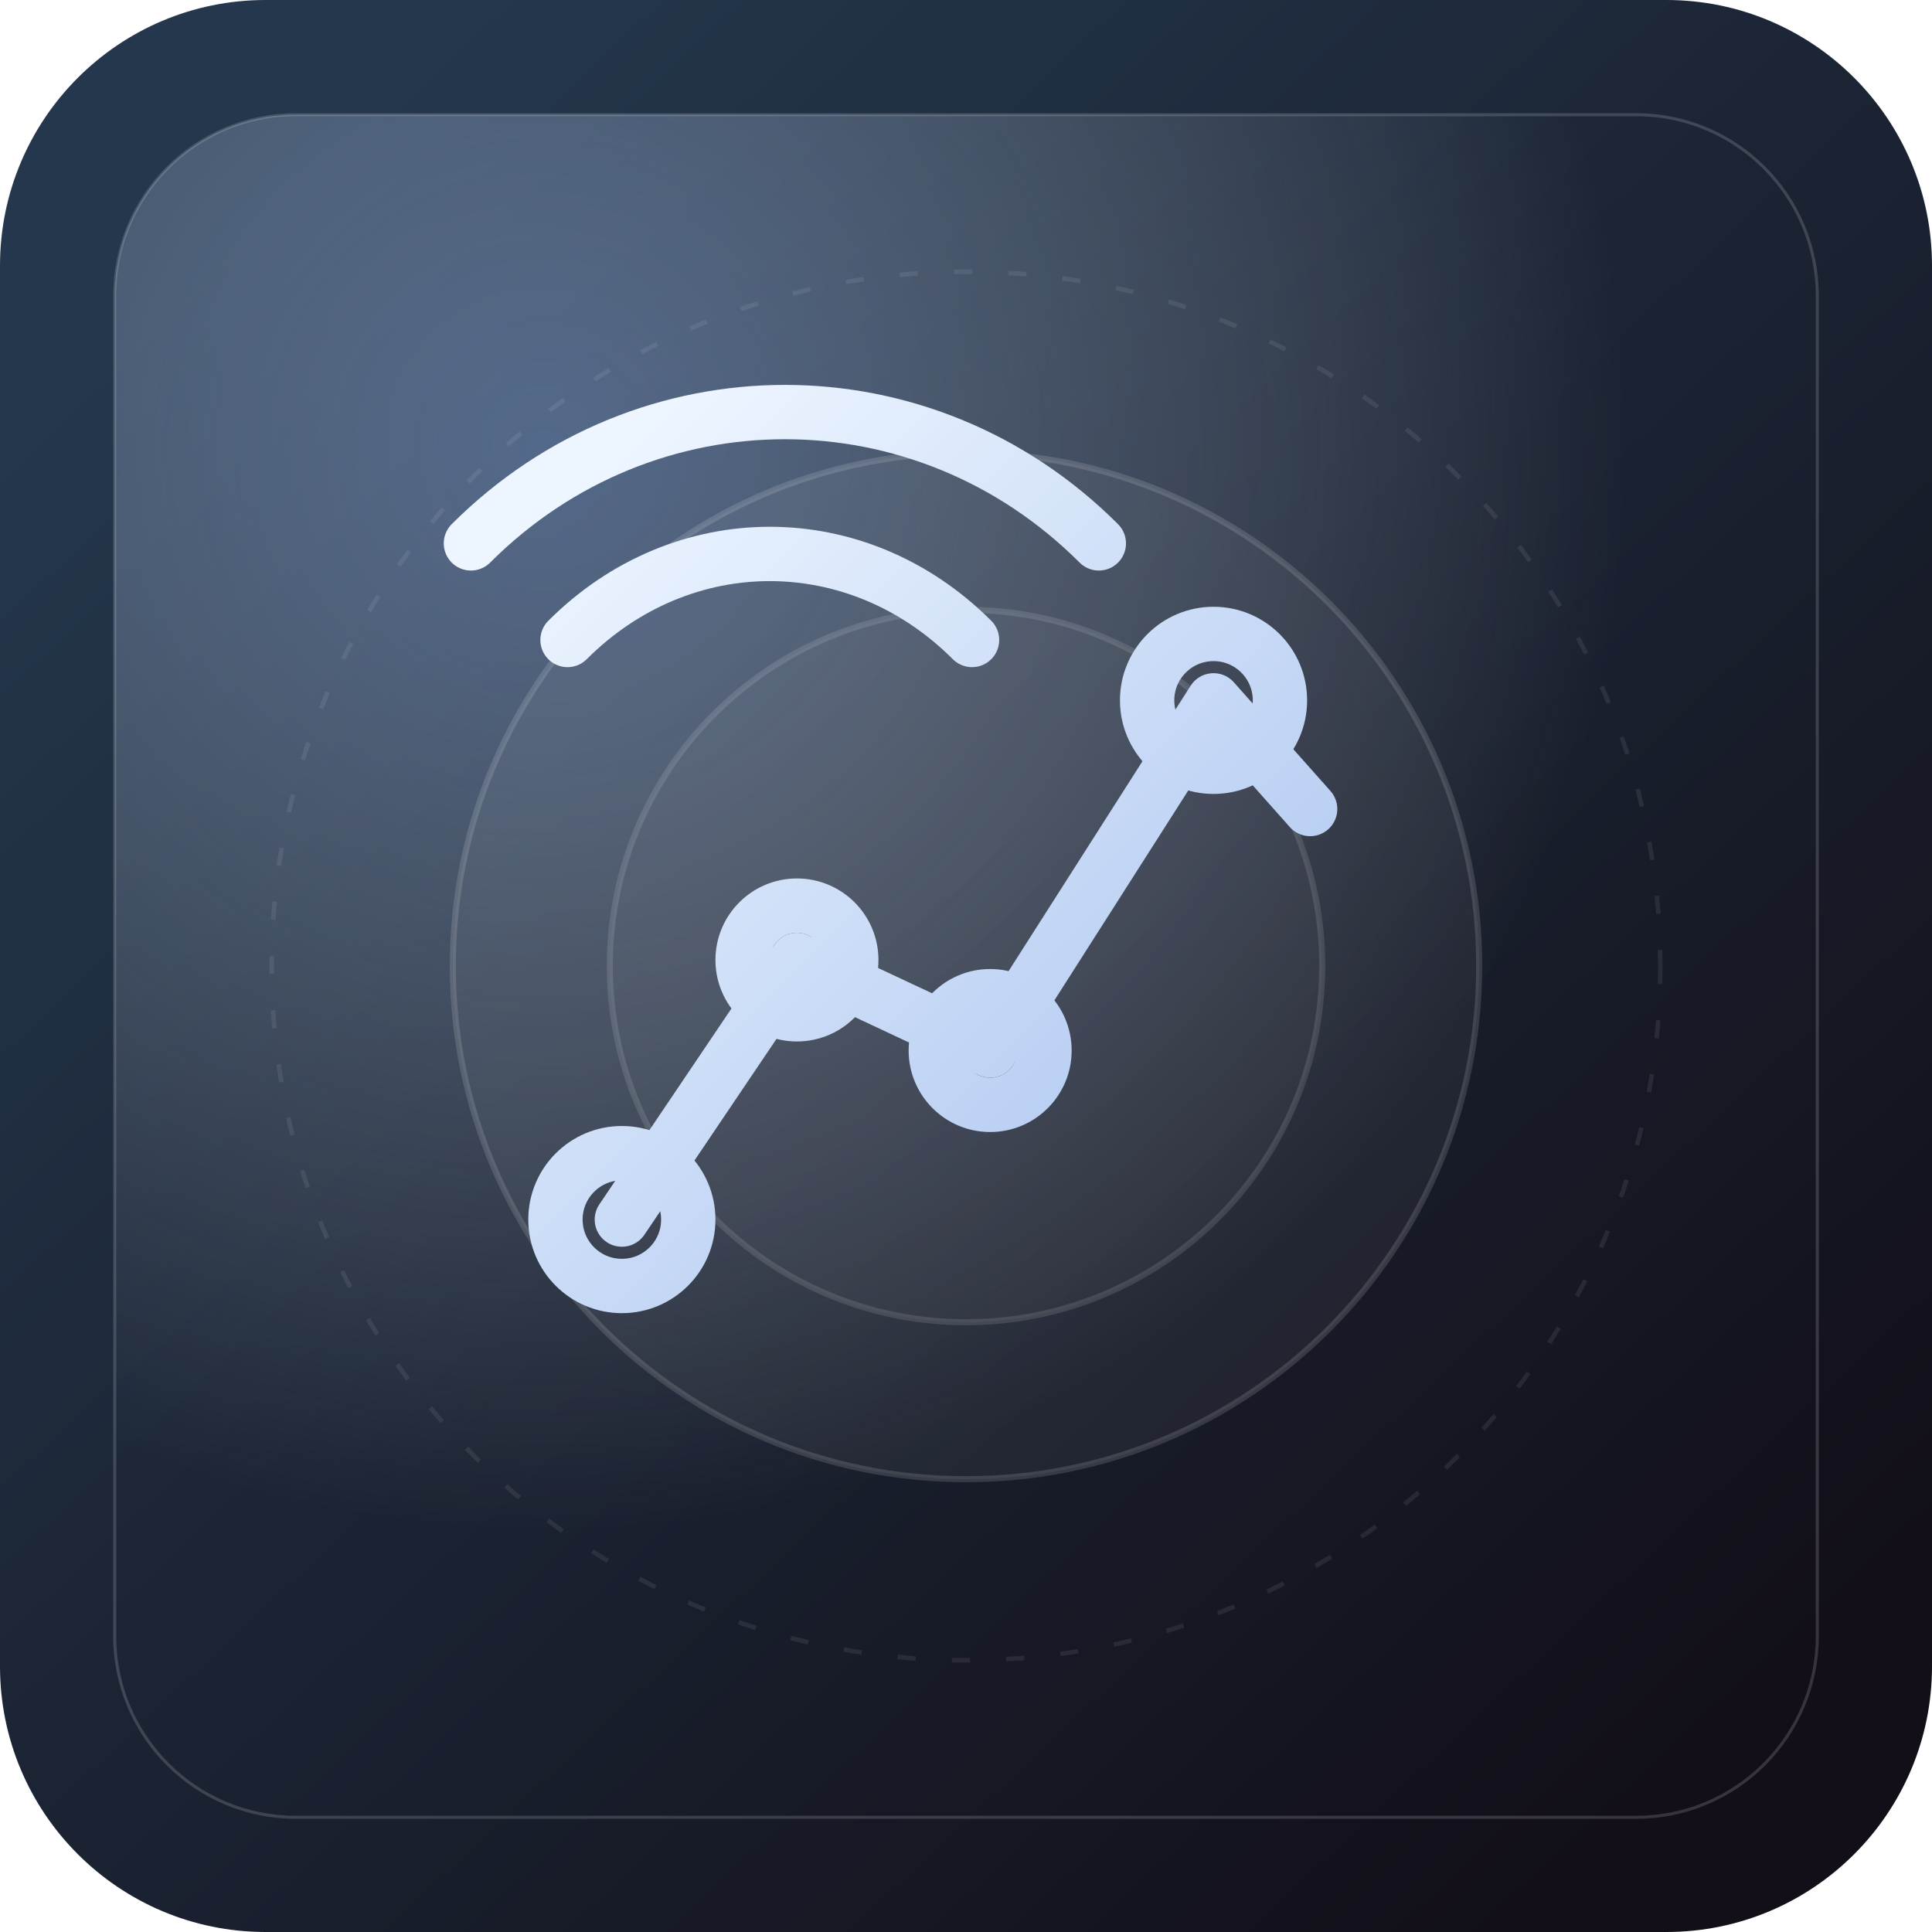
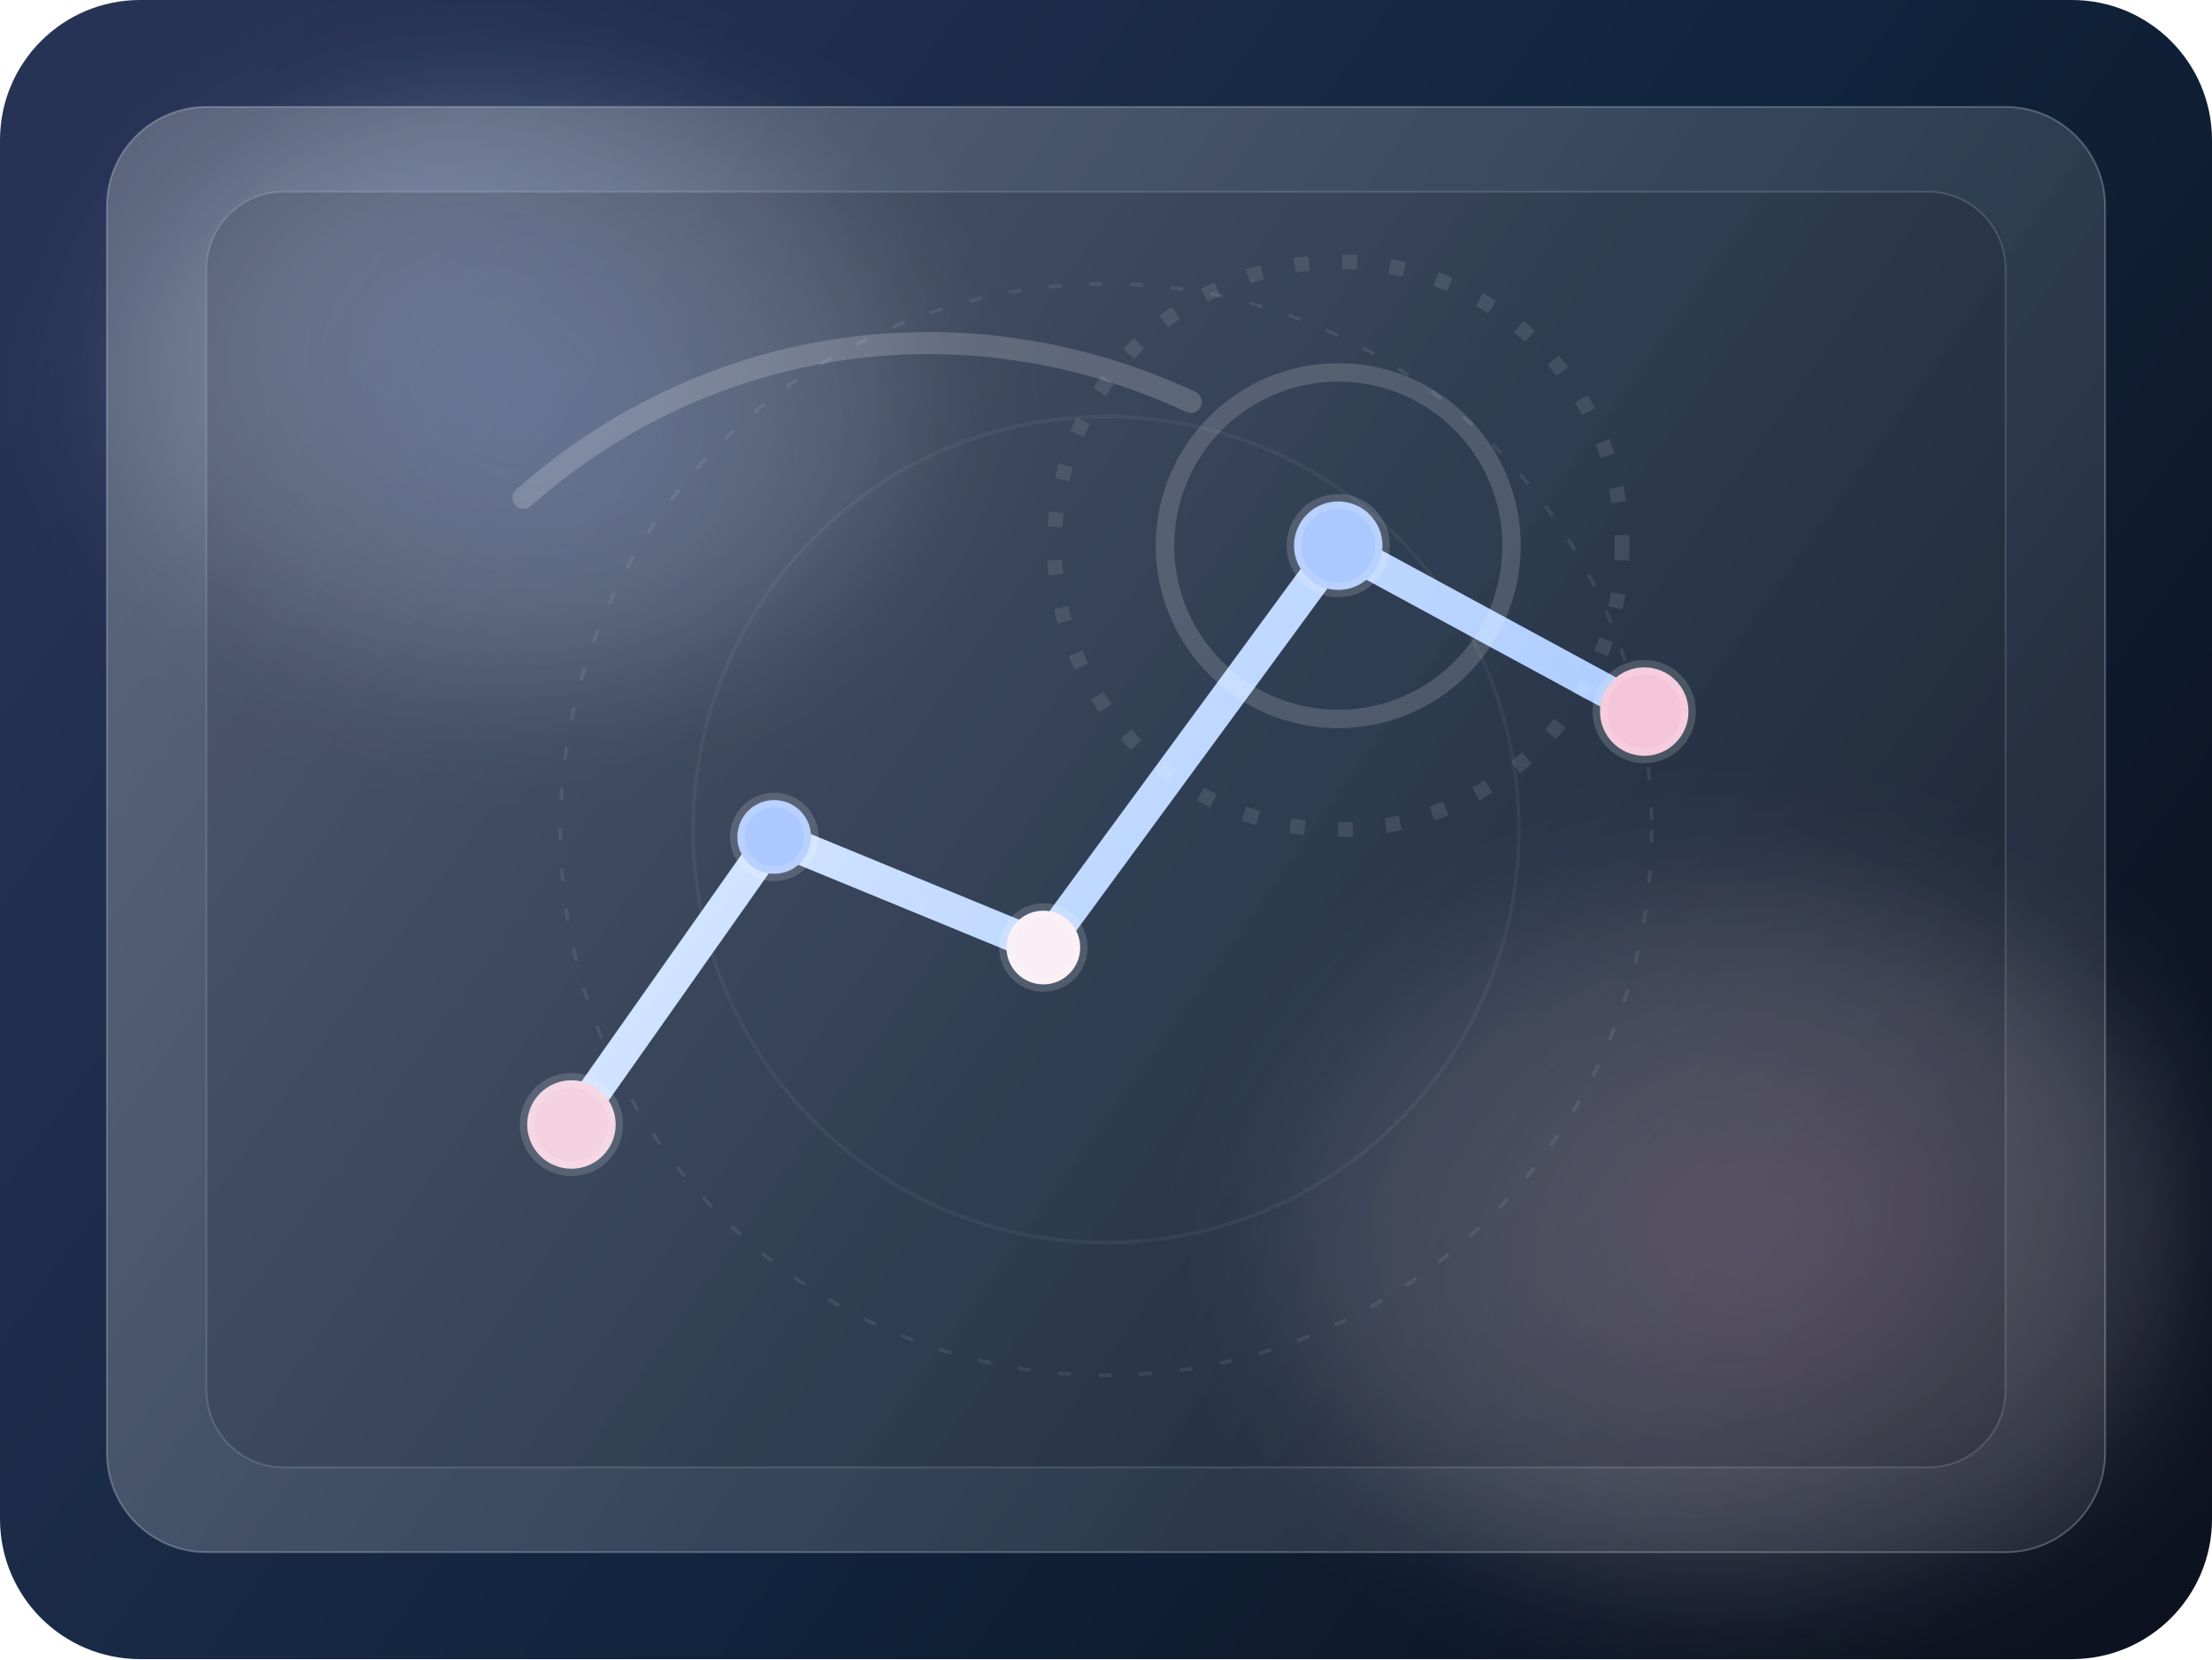
- <svg xmlns="http://www.w3.org/2000/svg" width="640" height="640" viewBox="0 0 640 640" fill="none">
+ <svg xmlns="http://www.w3.org/2000/svg" width="1200" height="900" viewBox="0 0 1200 900" fill="none">
  <defs>
-     <linearGradient id="bg" x1="80" y1="72" x2="560" y2="584" gradientUnits="userSpaceOnUse">
-       <stop stop-color="#24374d" />
-       <stop offset="1" stop-color="#120f18" />
+     <linearGradient id="bg" x1="88" y1="82" x2="1112" y2="818" gradientUnits="userSpaceOnUse">
+       <stop stop-color="#273355" />
+       <stop offset="0.56" stop-color="#10243D" />
+       <stop offset="1" stop-color="#0D1220" />
    </linearGradient>
-     <radialGradient id="mist" cx="0" cy="0" r="1" gradientUnits="userSpaceOnUse" gradientTransform="translate(180 148) rotate(45) scale(360)">
-       <stop stop-color="#9ab8eb" stop-opacity="0.42" />
+     <radialGradient id="glowA" cx="0" cy="0" r="1" gradientUnits="userSpaceOnUse" gradientTransform="translate(278 212) rotate(28) scale(320 250)">
+       <stop stop-color="#8FB7FF" stop-opacity="0.42" />
      <stop offset="1" stop-color="#FFFFFF" stop-opacity="0" />
    </radialGradient>
-     <linearGradient id="stroke" x1="180" y1="176" x2="480" y2="470" gradientUnits="userSpaceOnUse">
-       <stop stop-color="#edf5ff" />
-       <stop offset="1" stop-color="#9ab8eb" />
+     <radialGradient id="glowB" cx="0" cy="0" r="1" gradientUnits="userSpaceOnUse" gradientTransform="translate(948 668) rotate(-16) scale(360 280)">
+       <stop stop-color="#F1B5D0" stop-opacity="0.34" />
+       <stop offset="1" stop-color="#FFFFFF" stop-opacity="0" />
+     </radialGradient>
+     <linearGradient id="panel" x1="176" y1="152" x2="1034" y2="758" gradientUnits="userSpaceOnUse">
+       <stop stop-color="rgba(255,255,255,0.24)" />
+       <stop offset="1" stop-color="rgba(255,255,255,0.08)" />
    </linearGradient>
+     <linearGradient id="lineWarm" x1="232" y1="184" x2="968" y2="742" gradientUnits="userSpaceOnUse">
+       <stop stop-color="#FFF4FA" />
+       <stop offset="1" stop-color="#F4B8D0" />
+     </linearGradient>
+     <linearGradient id="lineCool" x1="240" y1="166" x2="998" y2="728" gradientUnits="userSpaceOnUse">
+       <stop stop-color="#F0F8FF" />
+       <stop offset="1" stop-color="#8FB8FF" />
+     </linearGradient>
+     <filter id="blur" x="-20%" y="-20%" width="140%" height="140%">
+       <feGaussianBlur stdDeviation="32" />
+     </filter>
  </defs>
-   <rect width="640" height="640" rx="88" fill="url(#bg)" />
-   <rect x="38" y="38" width="564" height="564" rx="60" fill="url(#mist)" stroke="rgba(255,255,255,0.16)" />
-   <circle cx="320" cy="320" r="170" fill="rgba(255,255,255,0.05)" stroke="rgba(255,255,255,0.14)" stroke-width="2" />
-   <circle cx="320" cy="320" r="118" fill="rgba(255,255,255,0.03)" stroke="rgba(255,255,255,0.12)" stroke-width="2" />
-   <g stroke="url(#stroke)" stroke-width="18" stroke-linecap="round" stroke-linejoin="round">
-     <path d="M206 404L264 318L328 348L402 232L434 268" />
-     <circle cx="206" cy="404" r="22" />
-     <circle cx="264" cy="318" r="18" />
-     <circle cx="328" cy="348" r="18" />
-     <circle cx="402" cy="232" r="22" />
-     <path d="M188 212C226 174 284 174 322 212" />
-     <path d="M156 180C214 122 306 122 364 180" />
+   <rect width="1200" height="900" rx="76" fill="url(#bg)" />
+   <g filter="url(#blur)">
+     <ellipse cx="284" cy="212" rx="220" ry="164" fill="url(#glowA)" />
+     <ellipse cx="944" cy="672" rx="252" ry="196" fill="url(#glowB)" />
  </g>
-   <circle cx="320" cy="320" r="230" stroke="rgba(255,255,255,0.08)" stroke-width="1.5" stroke-dasharray="6 12" />
+   <rect x="58" y="58" width="1084" height="784" rx="54" fill="url(#panel)" stroke="rgba(255,255,255,0.24)" />
+   <rect x="112" y="104" width="976" height="692" rx="42" fill="rgba(10,14,26,0.14)" stroke="rgba(255,255,255,0.14)" />
+   <circle cx="600" cy="450" r="296" stroke="rgba(255,255,255,0.08)" stroke-width="2" stroke-dasharray="7 15" />
+   <circle cx="600" cy="450" r="224" stroke="rgba(255,255,255,0.05)" stroke-width="2" />
+   <path d="M310 610L420 454L566 514L726 296L892 386" stroke="url(#lineCool)" stroke-width="18" stroke-linecap="round" stroke-linejoin="round" />
+   <circle cx="310" cy="610" r="24" fill="#F4D1DF" stroke="rgba(255,255,255,0.16)" stroke-width="8" />
+   <circle cx="420" cy="454" r="20" fill="#ABC8FF" stroke="rgba(255,255,255,0.16)" stroke-width="8" />
+   <circle cx="566" cy="514" r="20" fill="#F9EEF5" stroke="rgba(255,255,255,0.16)" stroke-width="8" />
+   <circle cx="726" cy="296" r="24" fill="#ABC8FF" stroke="rgba(255,255,255,0.16)" stroke-width="8" />
+   <circle cx="892" cy="386" r="24" fill="#F4C4D8" stroke="rgba(255,255,255,0.16)" stroke-width="8" />
+   <circle cx="726" cy="296" r="94" stroke="rgba(255,255,255,0.16)" stroke-width="10" />
+   <circle cx="726" cy="296" r="154" stroke="rgba(255,255,255,0.1)" stroke-width="8" stroke-dasharray="8 18" />
+   <path d="M284 270C386 180 526 162 646 218" stroke="rgba(255,255,255,0.18)" stroke-width="12" stroke-linecap="round" />
</svg>
